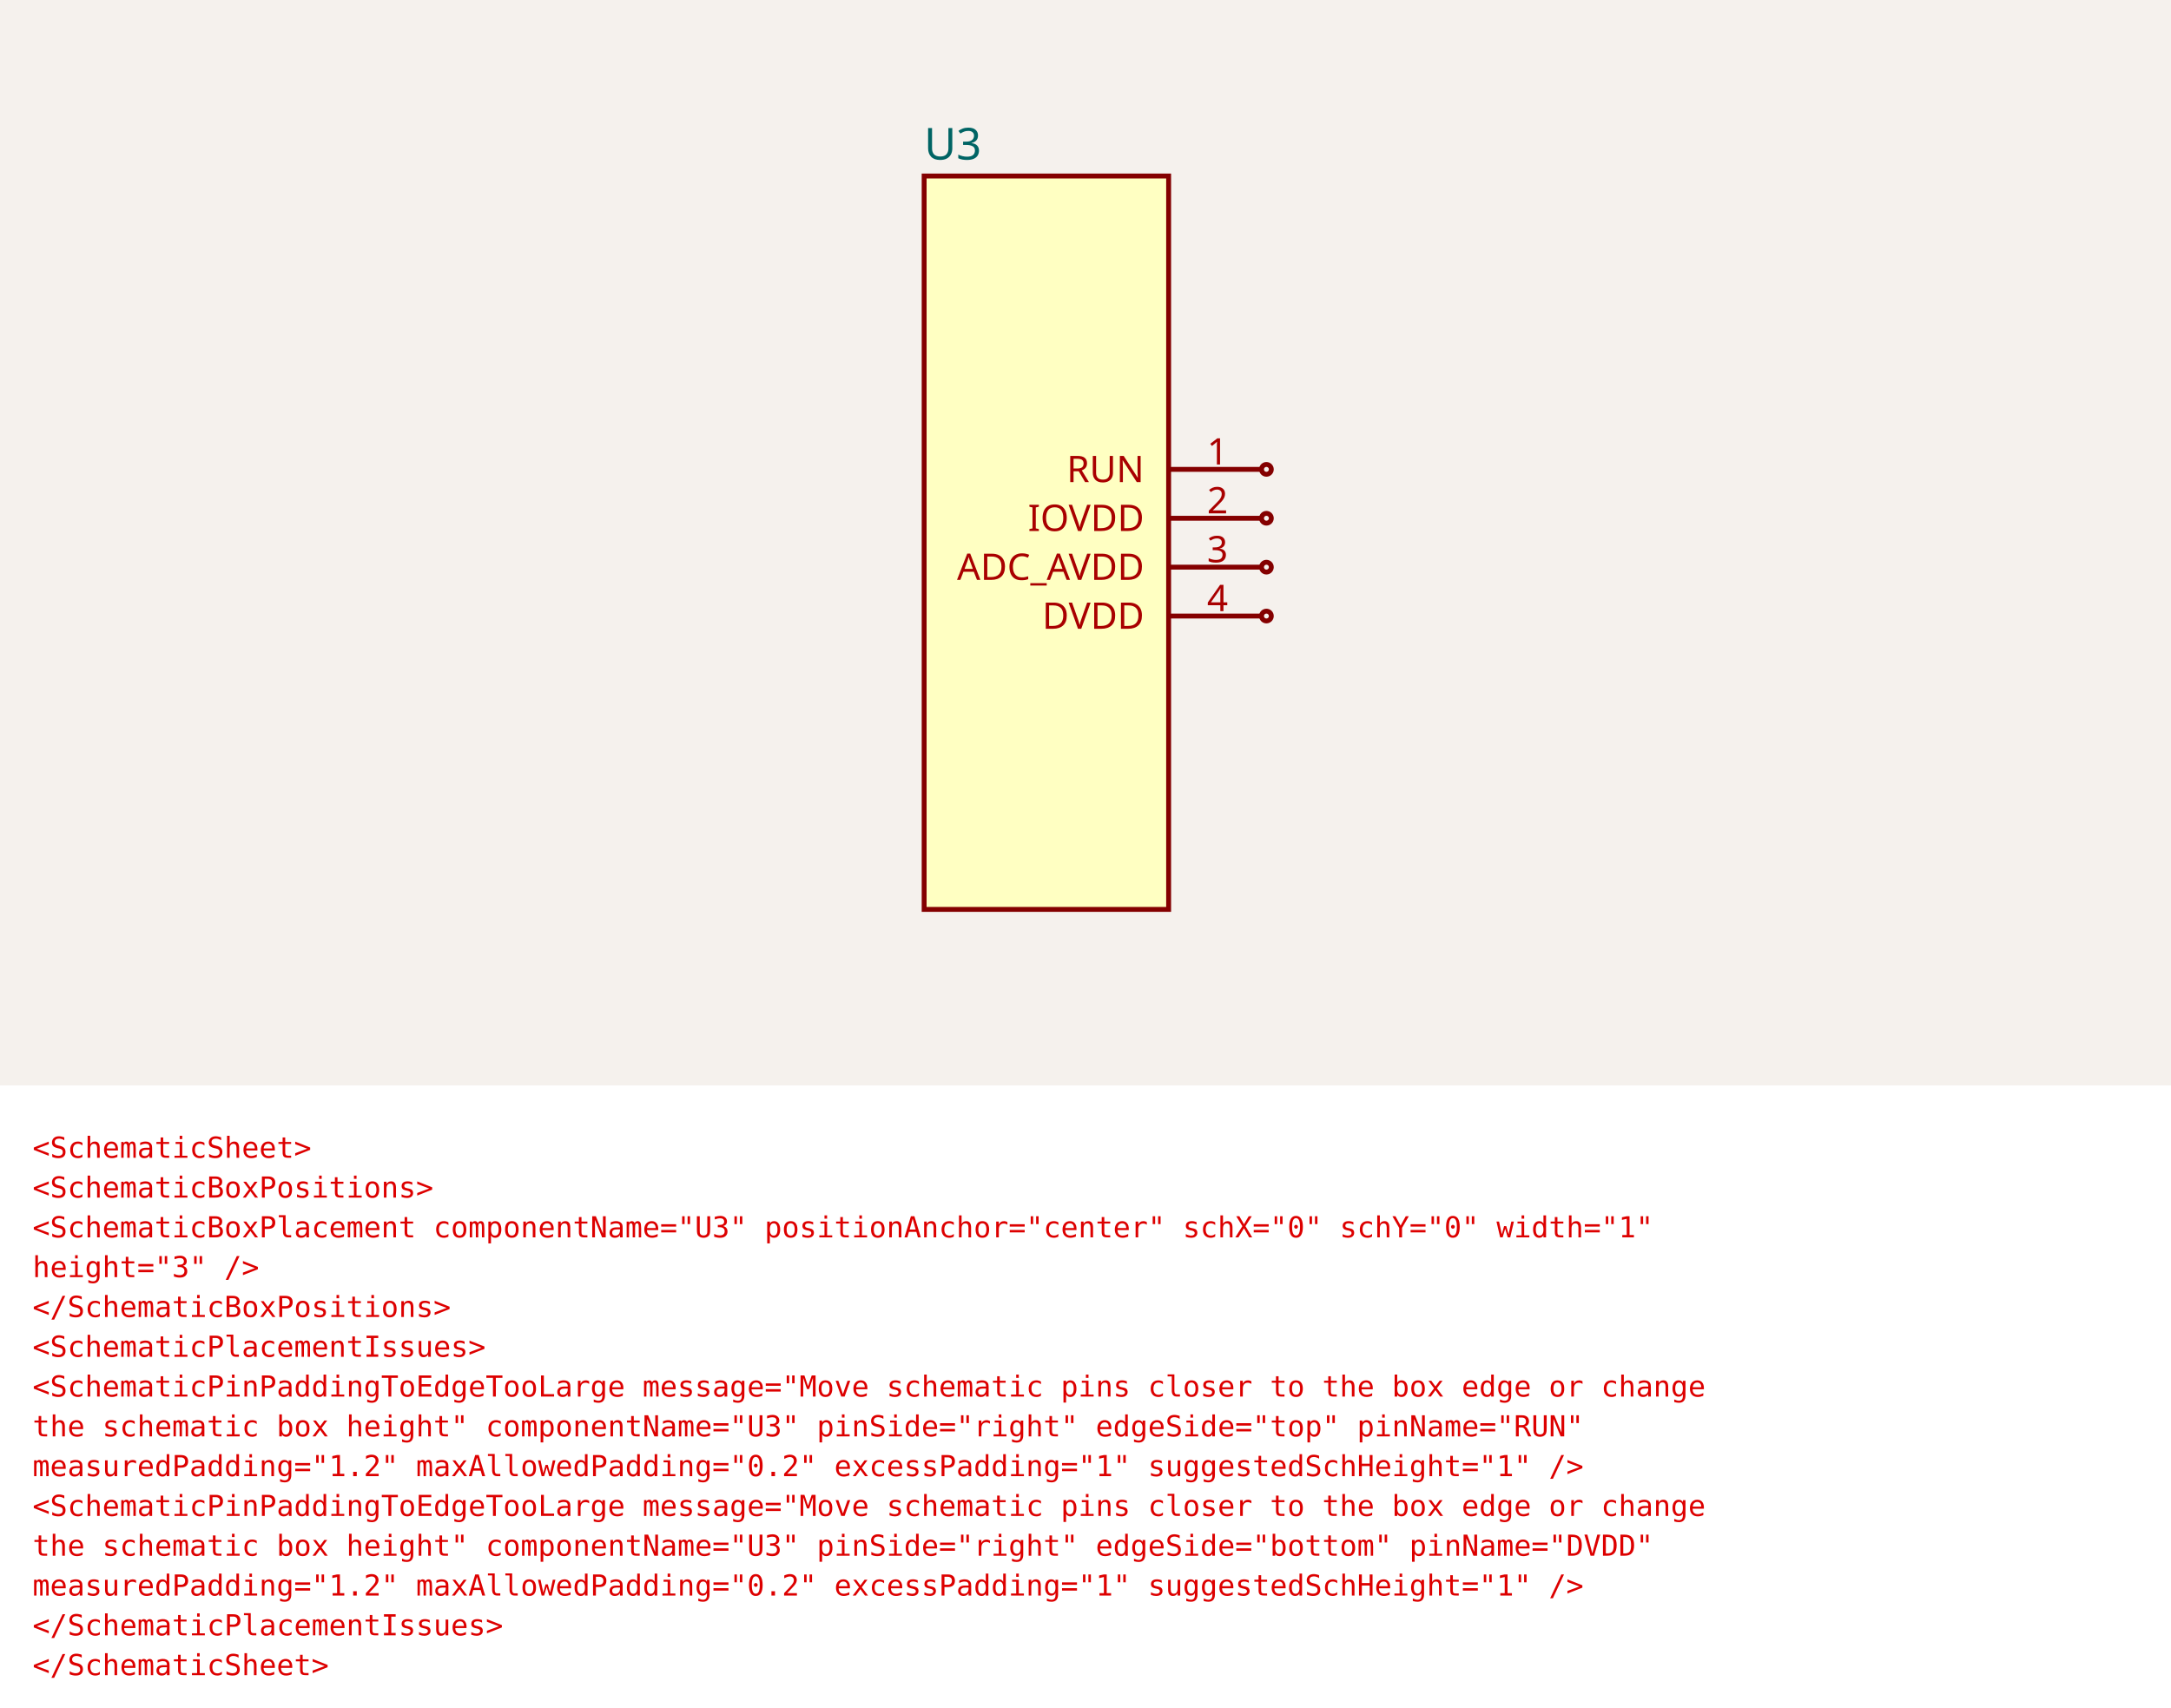
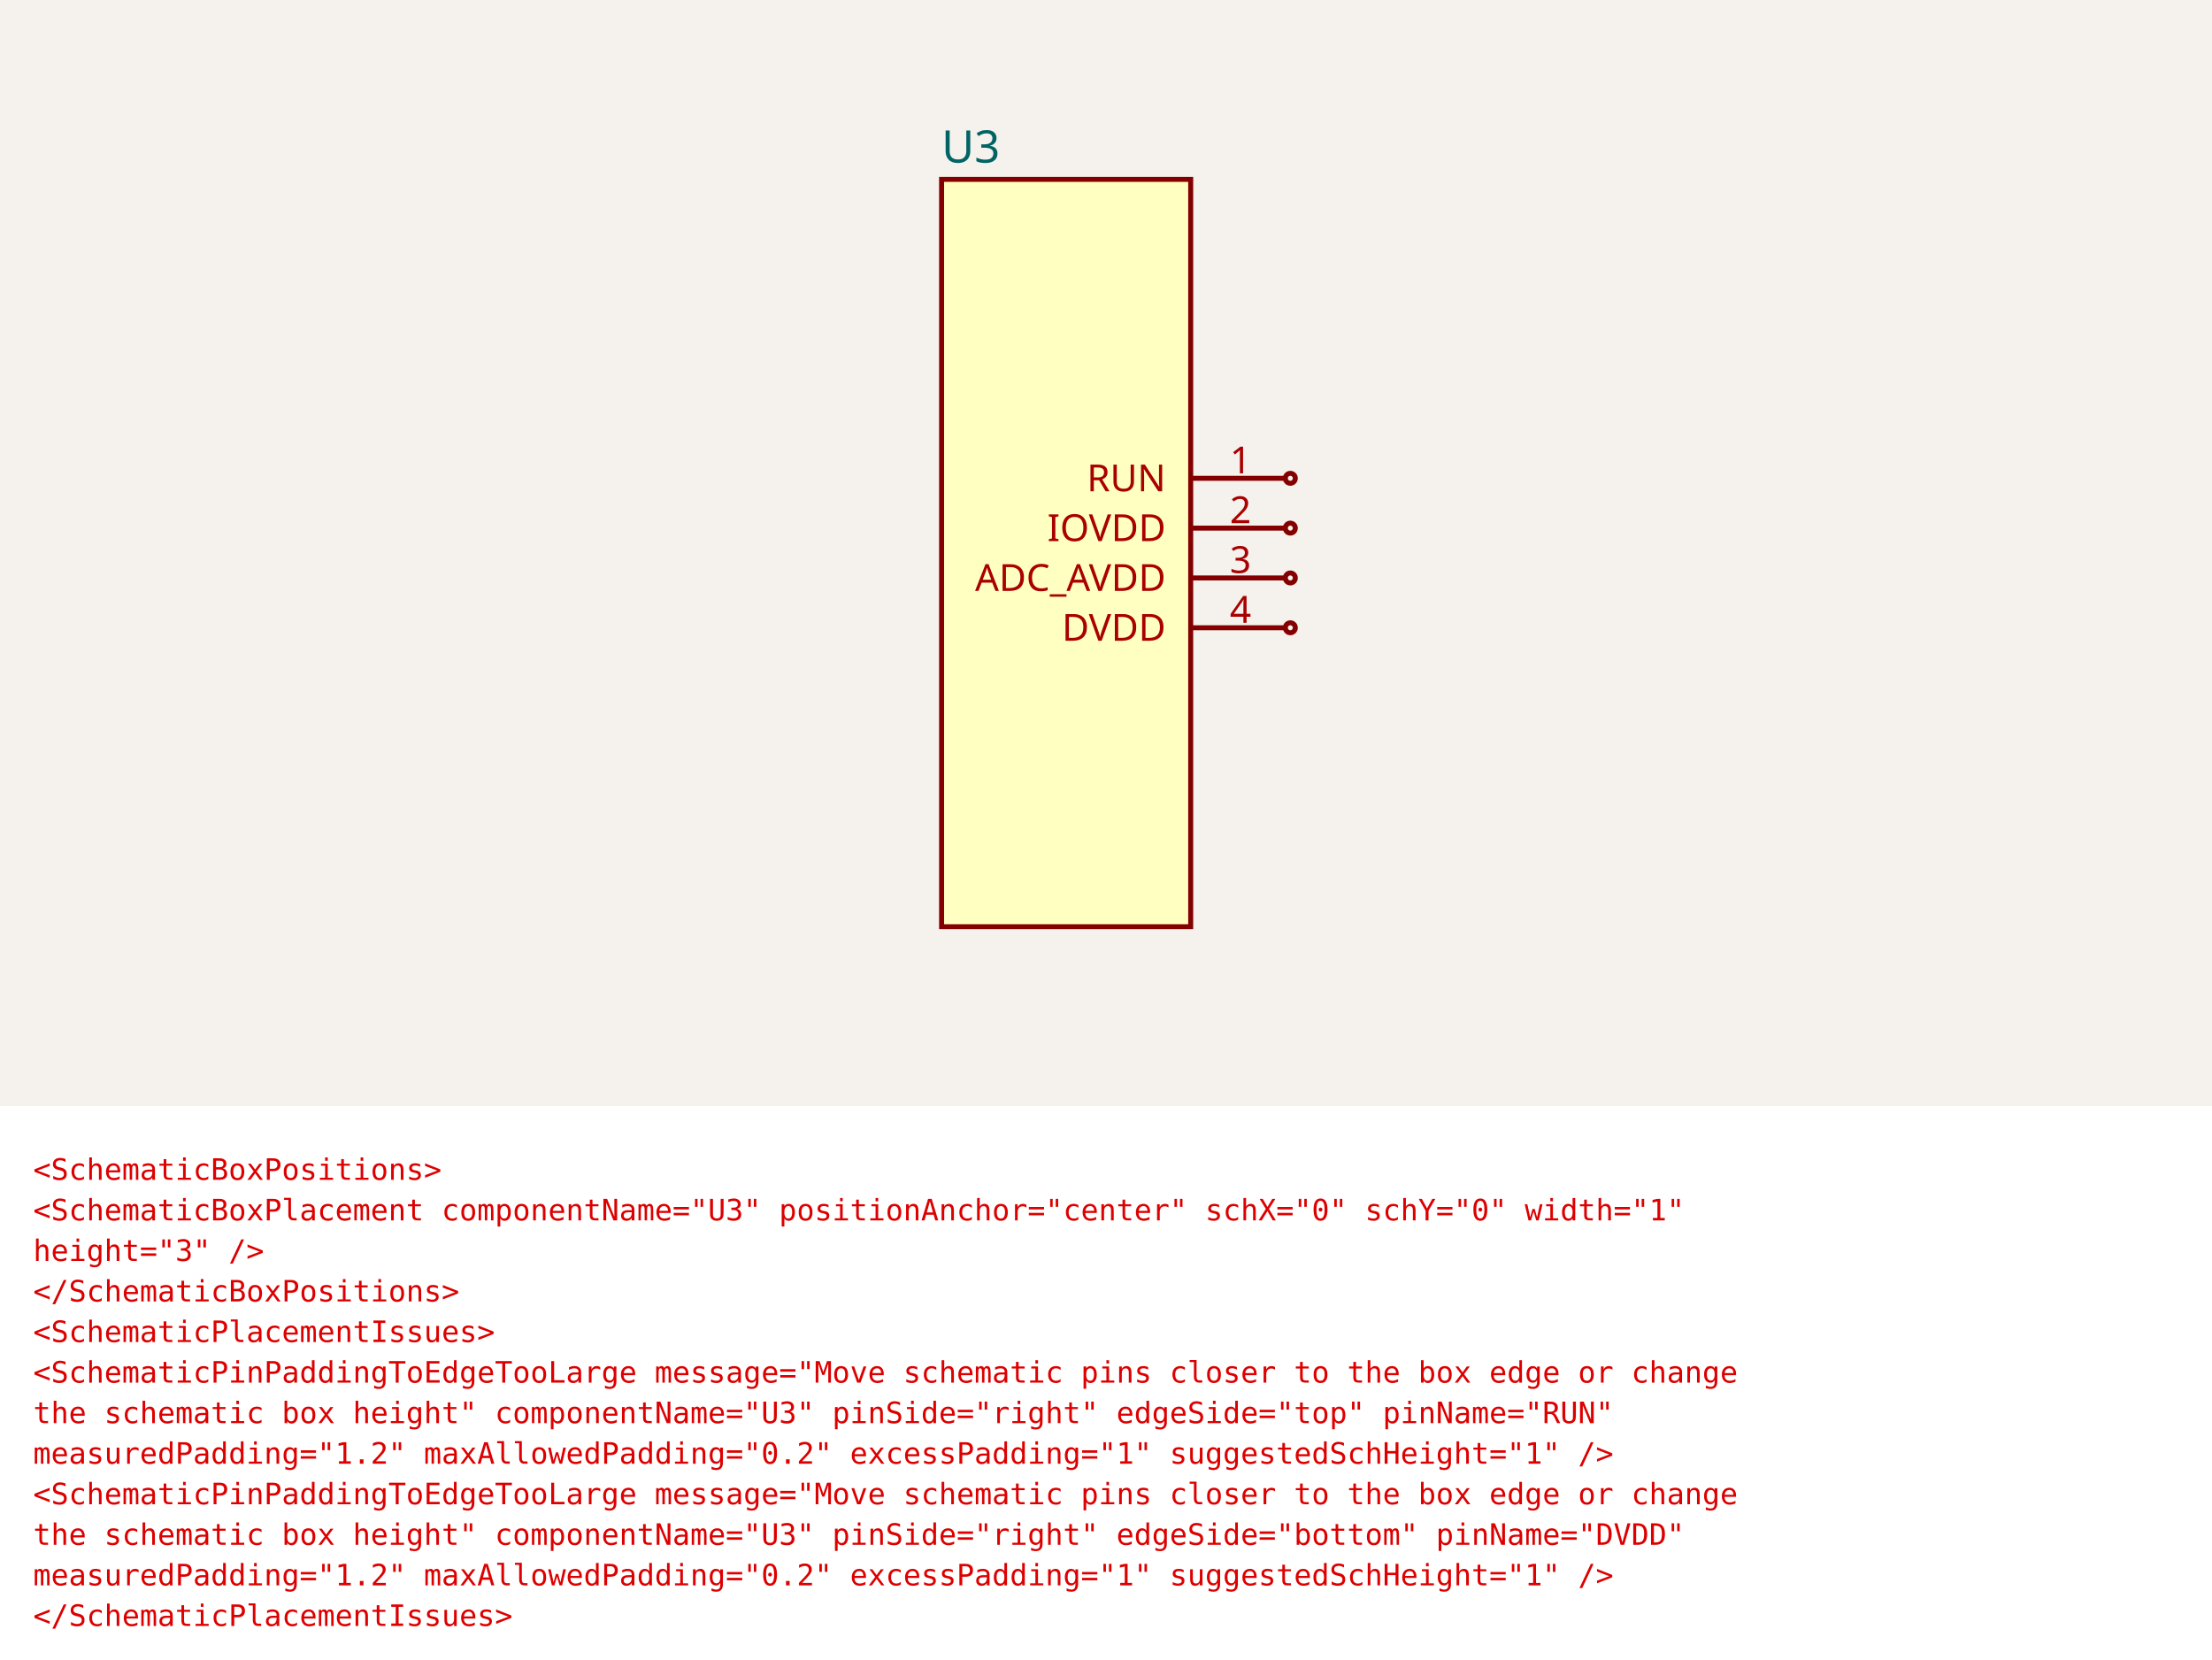
- <svg xmlns="http://www.w3.org/2000/svg" width="1200" height="944" viewBox="0 0 1200 944" role="img" aria-label="schematic analysis fixture">
+ <svg xmlns="http://www.w3.org/2000/svg" width="1200" height="900" viewBox="0 0 1200 900" role="img" aria-label="schematic analysis fixture">
  <g transform="translate(0, 0)">
    <style>
              .boundary { fill: rgb(245, 241, 237); }
              .schematic-boundary { fill: none; stroke: #fff; }
              .component { fill: none; stroke: rgb(132, 0, 0); }
              .chip { fill: rgb(255, 255, 194); stroke: rgb(132, 0, 0); }
              .component-pin { fill: none; stroke: rgb(132, 0, 0); }
              /* Basic per-trace hover fallback */
              .trace:hover {
                filter: invert(1);
              }
              .trace:hover .trace-crossing-outline {
                opacity: 0;
              }
              .trace:hover .trace-junction {
                filter: invert(1);
              }
              /* Net-hover highlighting: when a trace or its overlays are hovered,
                 invert color for all traces (base + overlays) sharing the same
                 subcircuit connectivity key. Also hide crossing outline during hover. */

              .text { font-family: sans-serif; fill: rgb(0, 150, 0); }
              .pin-number { fill: rgb(169, 0, 0); }
              .port-label { fill: rgb(0, 100, 100); }
              .component-name { fill: rgb(0, 100, 100); }

            </style>
    <rect class="boundary" x="0" y="0" width="1200" height="600" />
    <g class="sch-component" data-circuit-json-type="schematic_component" data-schematic-component-id="schematic_component_0">
      <rect class="component chip sch-component-body" x="510.811" y="97.297" width="135.135" height="405.405" stroke-width="2.703px" fill="rgb(255, 255, 194)" stroke="rgb(132, 0, 0)" />
      <rect class="component-overlay sch-component-overlay" x="510.811" y="97.297" width="135.135" height="405.405" fill="transparent" />
      <text class="sch-text" x="510.811" y="520.27" fill="#006464" text-anchor="start" dominant-baseline="middle" font-family="sans-serif" font-size="24.324px" transform="rotate(0, 510.8108, 520.2703)" />
      <text class="sch-text" x="510.811" y="79.73" fill="#006464" text-anchor="start" dominant-baseline="middle" font-family="sans-serif" font-size="24.324px" transform="rotate(0, 510.8108, 79.72973)">U3</text>
      <line class="component-pin sch-component-pin sch-port-line" x1="645.946" y1="259.459" x2="697.297" y2="259.459" stroke-width="2.703px" />
      <g class="sch-port" data-schematic-port-id="source_port_0">
        <circle class="component-pin sch-component-pin sch-port-terminal" cx="700" cy="259.459" r="2.703" stroke-width="2.703px" />
        <rect x="697.297" y="256.757" width="5.405" height="5.405" opacity="0" />
      </g>
      <text class="pin-number sch-pin-number" x="672.973" y="256.757" style="font-family: sans-serif;" fill="rgb(169, 0, 0)" text-anchor="middle" dominant-baseline="auto" font-size="20.27px" transform="">1</text>
      <text class="pin-number sch-pin-label" x="632.432" y="259.459" style="font-family: sans-serif;" fill="rgb(169, 0, 0)" text-anchor="end" dominant-baseline="middle" font-size="20.27px" transform="">RUN</text>
      <line class="component-pin sch-component-pin sch-port-line" x1="645.946" y1="286.486" x2="697.297" y2="286.486" stroke-width="2.703px" />
      <g class="sch-port" data-schematic-port-id="source_port_1">
        <circle class="component-pin sch-component-pin sch-port-terminal" cx="700" cy="286.486" r="2.703" stroke-width="2.703px" />
        <rect x="697.297" y="283.784" width="5.405" height="5.405" opacity="0" />
      </g>
      <text class="pin-number sch-pin-number" x="672.973" y="283.784" style="font-family: sans-serif;" fill="rgb(169, 0, 0)" text-anchor="middle" dominant-baseline="auto" font-size="20.27px" transform="">2</text>
      <text class="pin-number sch-pin-label" x="632.432" y="286.486" style="font-family: sans-serif;" fill="rgb(169, 0, 0)" text-anchor="end" dominant-baseline="middle" font-size="20.27px" transform="">IOVDD</text>
      <line class="component-pin sch-component-pin sch-port-line" x1="645.946" y1="313.514" x2="697.297" y2="313.514" stroke-width="2.703px" />
      <g class="sch-port" data-schematic-port-id="source_port_2">
        <circle class="component-pin sch-component-pin sch-port-terminal" cx="700" cy="313.514" r="2.703" stroke-width="2.703px" />
        <rect x="697.297" y="310.811" width="5.405" height="5.405" opacity="0" />
      </g>
      <text class="pin-number sch-pin-number" x="672.973" y="310.811" style="font-family: sans-serif;" fill="rgb(169, 0, 0)" text-anchor="middle" dominant-baseline="auto" font-size="20.27px" transform="">3</text>
      <text class="pin-number sch-pin-label" x="632.432" y="313.514" style="font-family: sans-serif;" fill="rgb(169, 0, 0)" text-anchor="end" dominant-baseline="middle" font-size="20.27px" transform="">ADC_AVDD</text>
      <line class="component-pin sch-component-pin sch-port-line" x1="645.946" y1="340.541" x2="697.297" y2="340.541" stroke-width="2.703px" />
      <g class="sch-port" data-schematic-port-id="source_port_3">
        <circle class="component-pin sch-component-pin sch-port-terminal" cx="700" cy="340.541" r="2.703" stroke-width="2.703px" />
        <rect x="697.297" y="337.838" width="5.405" height="5.405" opacity="0" />
      </g>
      <text class="pin-number sch-pin-number" x="672.973" y="337.838" style="font-family: sans-serif;" fill="rgb(169, 0, 0)" text-anchor="middle" dominant-baseline="auto" font-size="20.27px" transform="">4</text>
      <text class="pin-number sch-pin-label" x="632.432" y="340.541" style="font-family: sans-serif;" fill="rgb(169, 0, 0)" text-anchor="end" dominant-baseline="middle" font-size="20.27px" transform="">DVDD</text>
    </g>
    <g class="schematic-port-hover sch-port-hover" data-schematic-port-id="source_port_0">
      <circle cx="700" cy="259.459" r="5.405" fill="red" opacity="0" />
    </g>
    <g class="schematic-port-hover sch-port-hover" data-schematic-port-id="source_port_1">
      <circle cx="700" cy="286.486" r="5.405" fill="red" opacity="0" />
    </g>
    <g class="schematic-port-hover sch-port-hover" data-schematic-port-id="source_port_2">
      <circle cx="700" cy="313.514" r="5.405" fill="red" opacity="0" />
    </g>
    <g class="schematic-port-hover sch-port-hover" data-schematic-port-id="source_port_3">
      <circle cx="700" cy="340.541" r="5.405" fill="red" opacity="0" />
    </g>
  </g>
  <g transform="translate(0, 600) scale(1, 1) translate(0, 0)">
    <rect width="100%" height="100%" fill="#fff" />
    <text x="18" y="40" fill="#d00" font-family="Menlo, Consolas, monospace" font-size="16">
-       <tspan x="18" dy="0">&lt;SchematicSheet&gt;</tspan>
-       <tspan x="18" dy="22">&lt;SchematicBoxPositions&gt;</tspan>
+       <tspan x="18" dy="0">&lt;SchematicBoxPositions&gt;</tspan>
      <tspan x="18" dy="22">&lt;SchematicBoxPlacement componentName="U3" positionAnchor="center" schX="0" schY="0" width="1"</tspan>
      <tspan x="18" dy="22">  height="3" /&gt;</tspan>
      <tspan x="18" dy="22">&lt;/SchematicBoxPositions&gt;</tspan>
      <tspan x="18" dy="22">&lt;SchematicPlacementIssues&gt;</tspan>
      <tspan x="18" dy="22">&lt;SchematicPinPaddingToEdgeTooLarge message="Move schematic pins closer to the box edge or change</tspan>
      <tspan x="18" dy="22">  the schematic box height" componentName="U3" pinSide="right" edgeSide="top" pinName="RUN"</tspan>
      <tspan x="18" dy="22">  measuredPadding="1.2" maxAllowedPadding="0.2" excessPadding="1" suggestedSchHeight="1" /&gt;</tspan>
      <tspan x="18" dy="22">&lt;SchematicPinPaddingToEdgeTooLarge message="Move schematic pins closer to the box edge or change</tspan>
      <tspan x="18" dy="22">  the schematic box height" componentName="U3" pinSide="right" edgeSide="bottom" pinName="DVDD"</tspan>
      <tspan x="18" dy="22">  measuredPadding="1.2" maxAllowedPadding="0.2" excessPadding="1" suggestedSchHeight="1" /&gt;</tspan>
      <tspan x="18" dy="22">&lt;/SchematicPlacementIssues&gt;</tspan>
-       <tspan x="18" dy="22">&lt;/SchematicSheet&gt;</tspan>
    </text>
  </g>
</svg>
